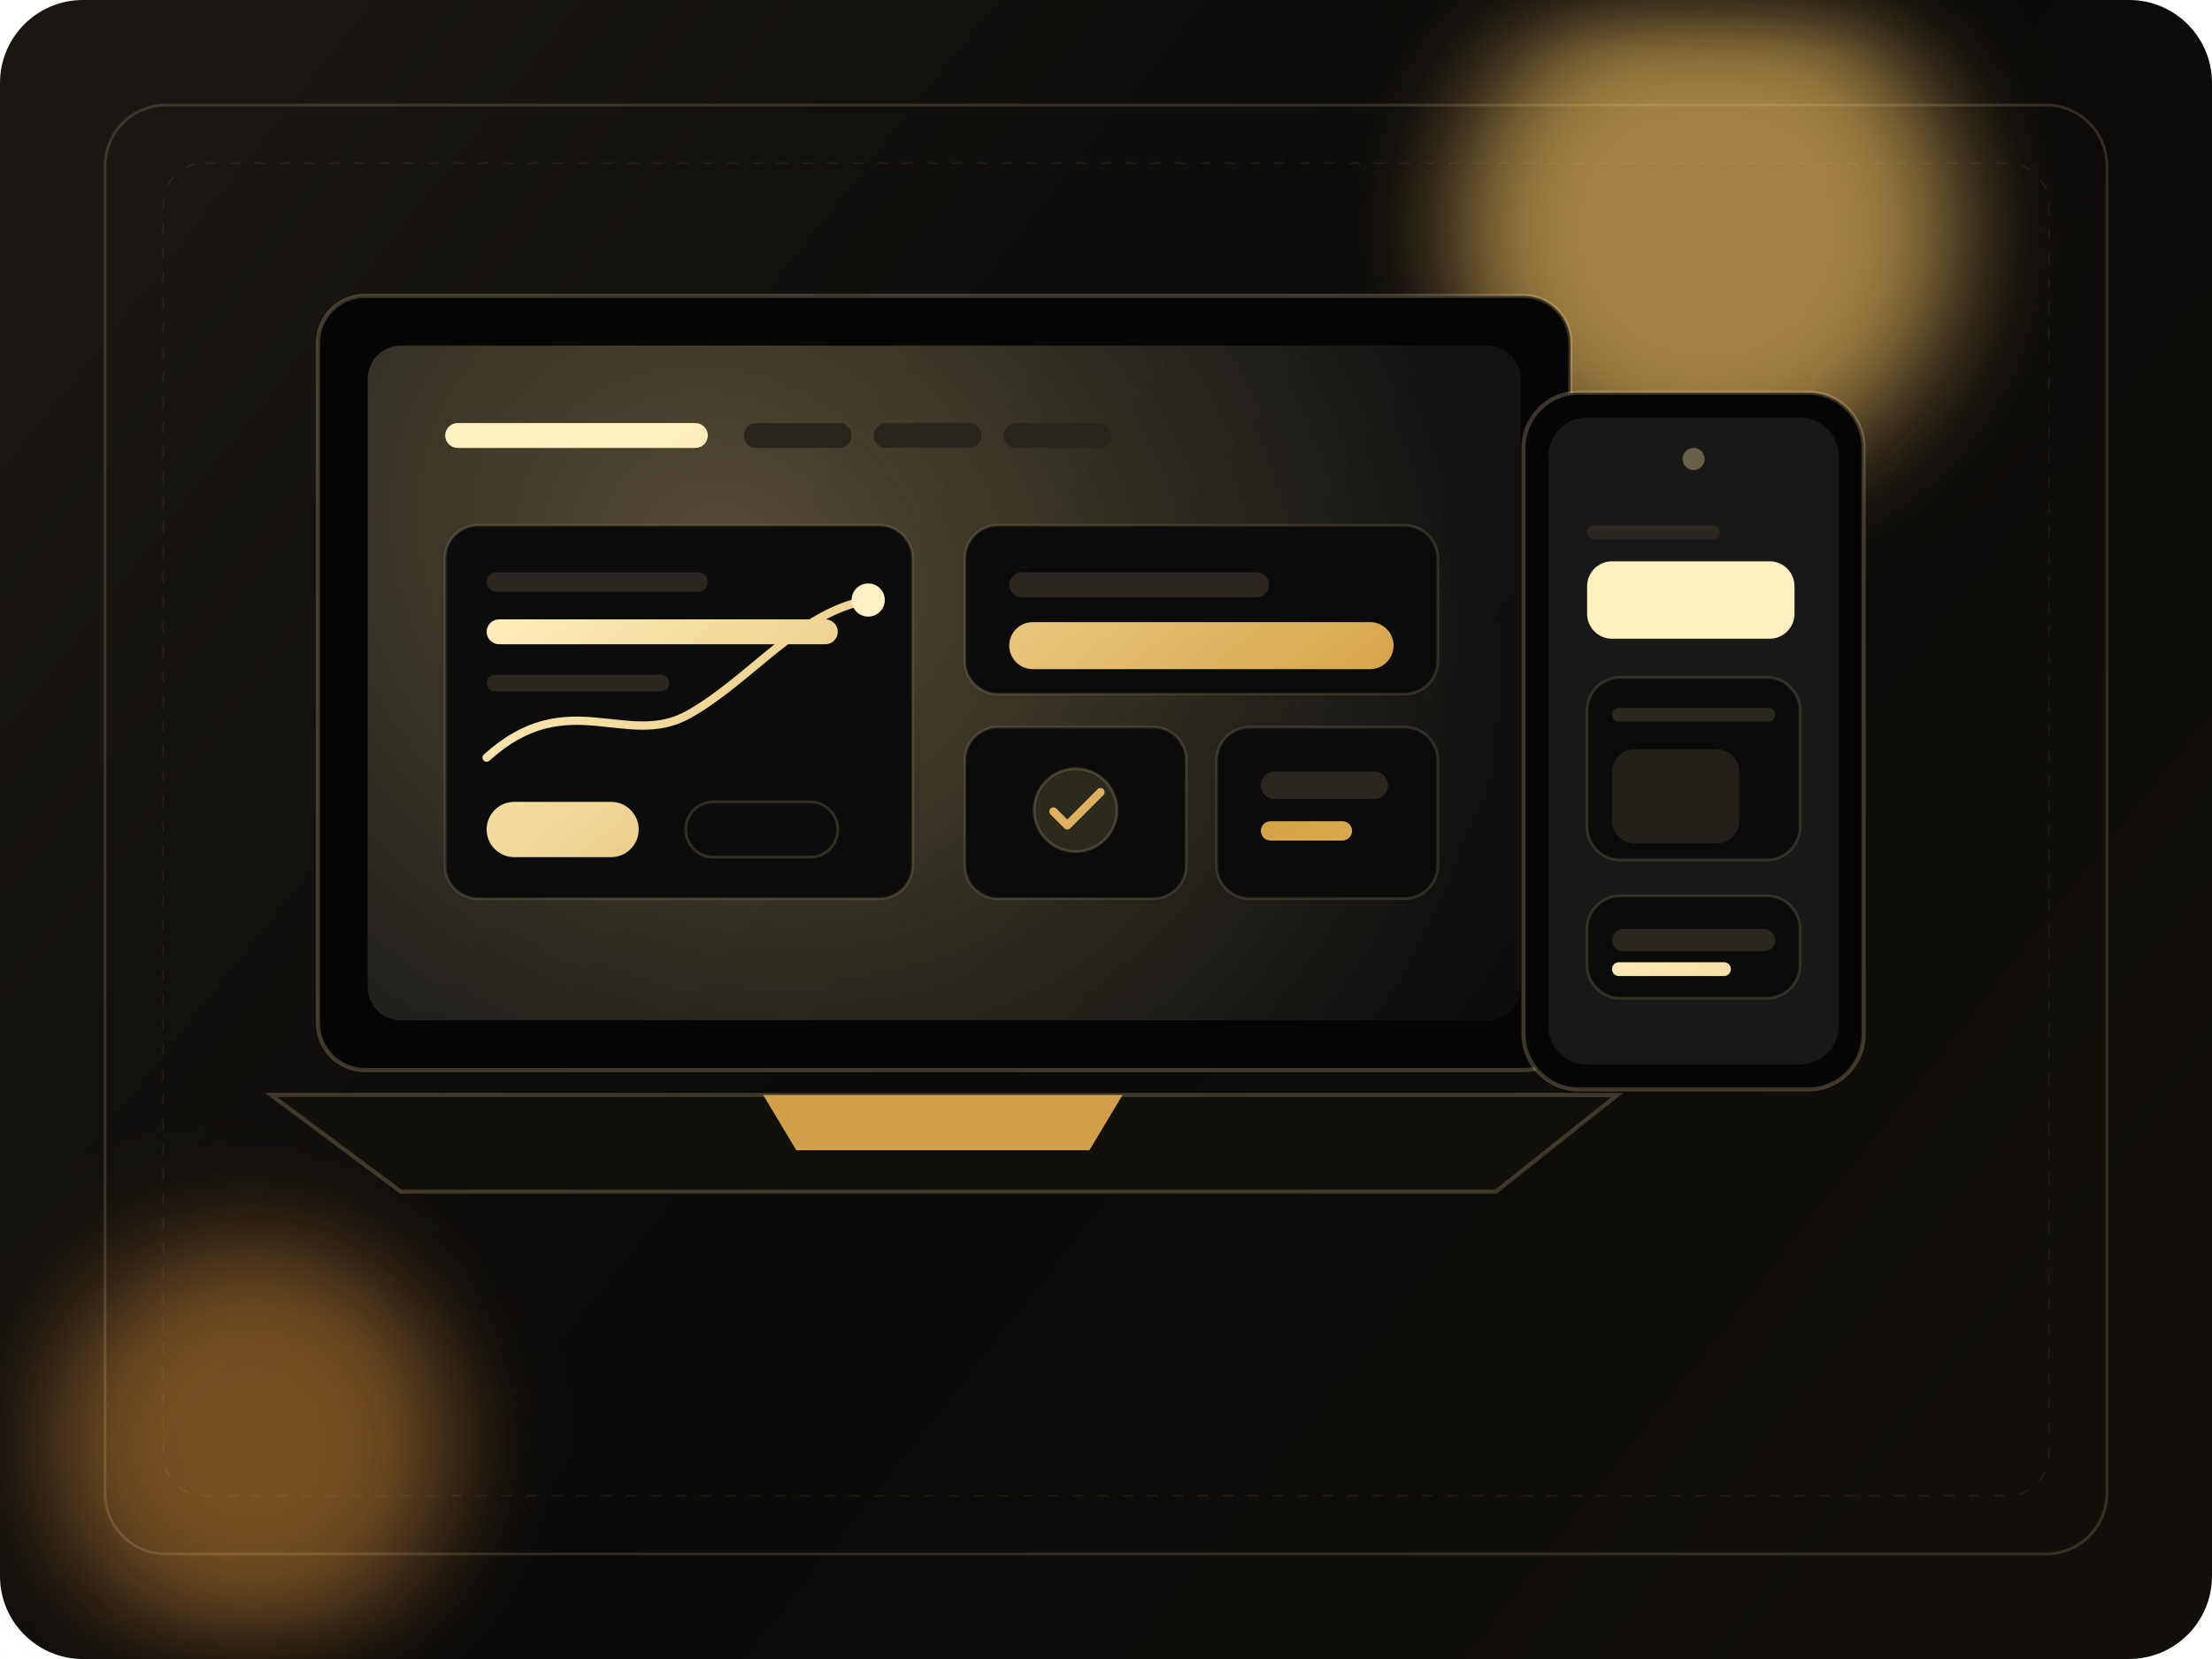
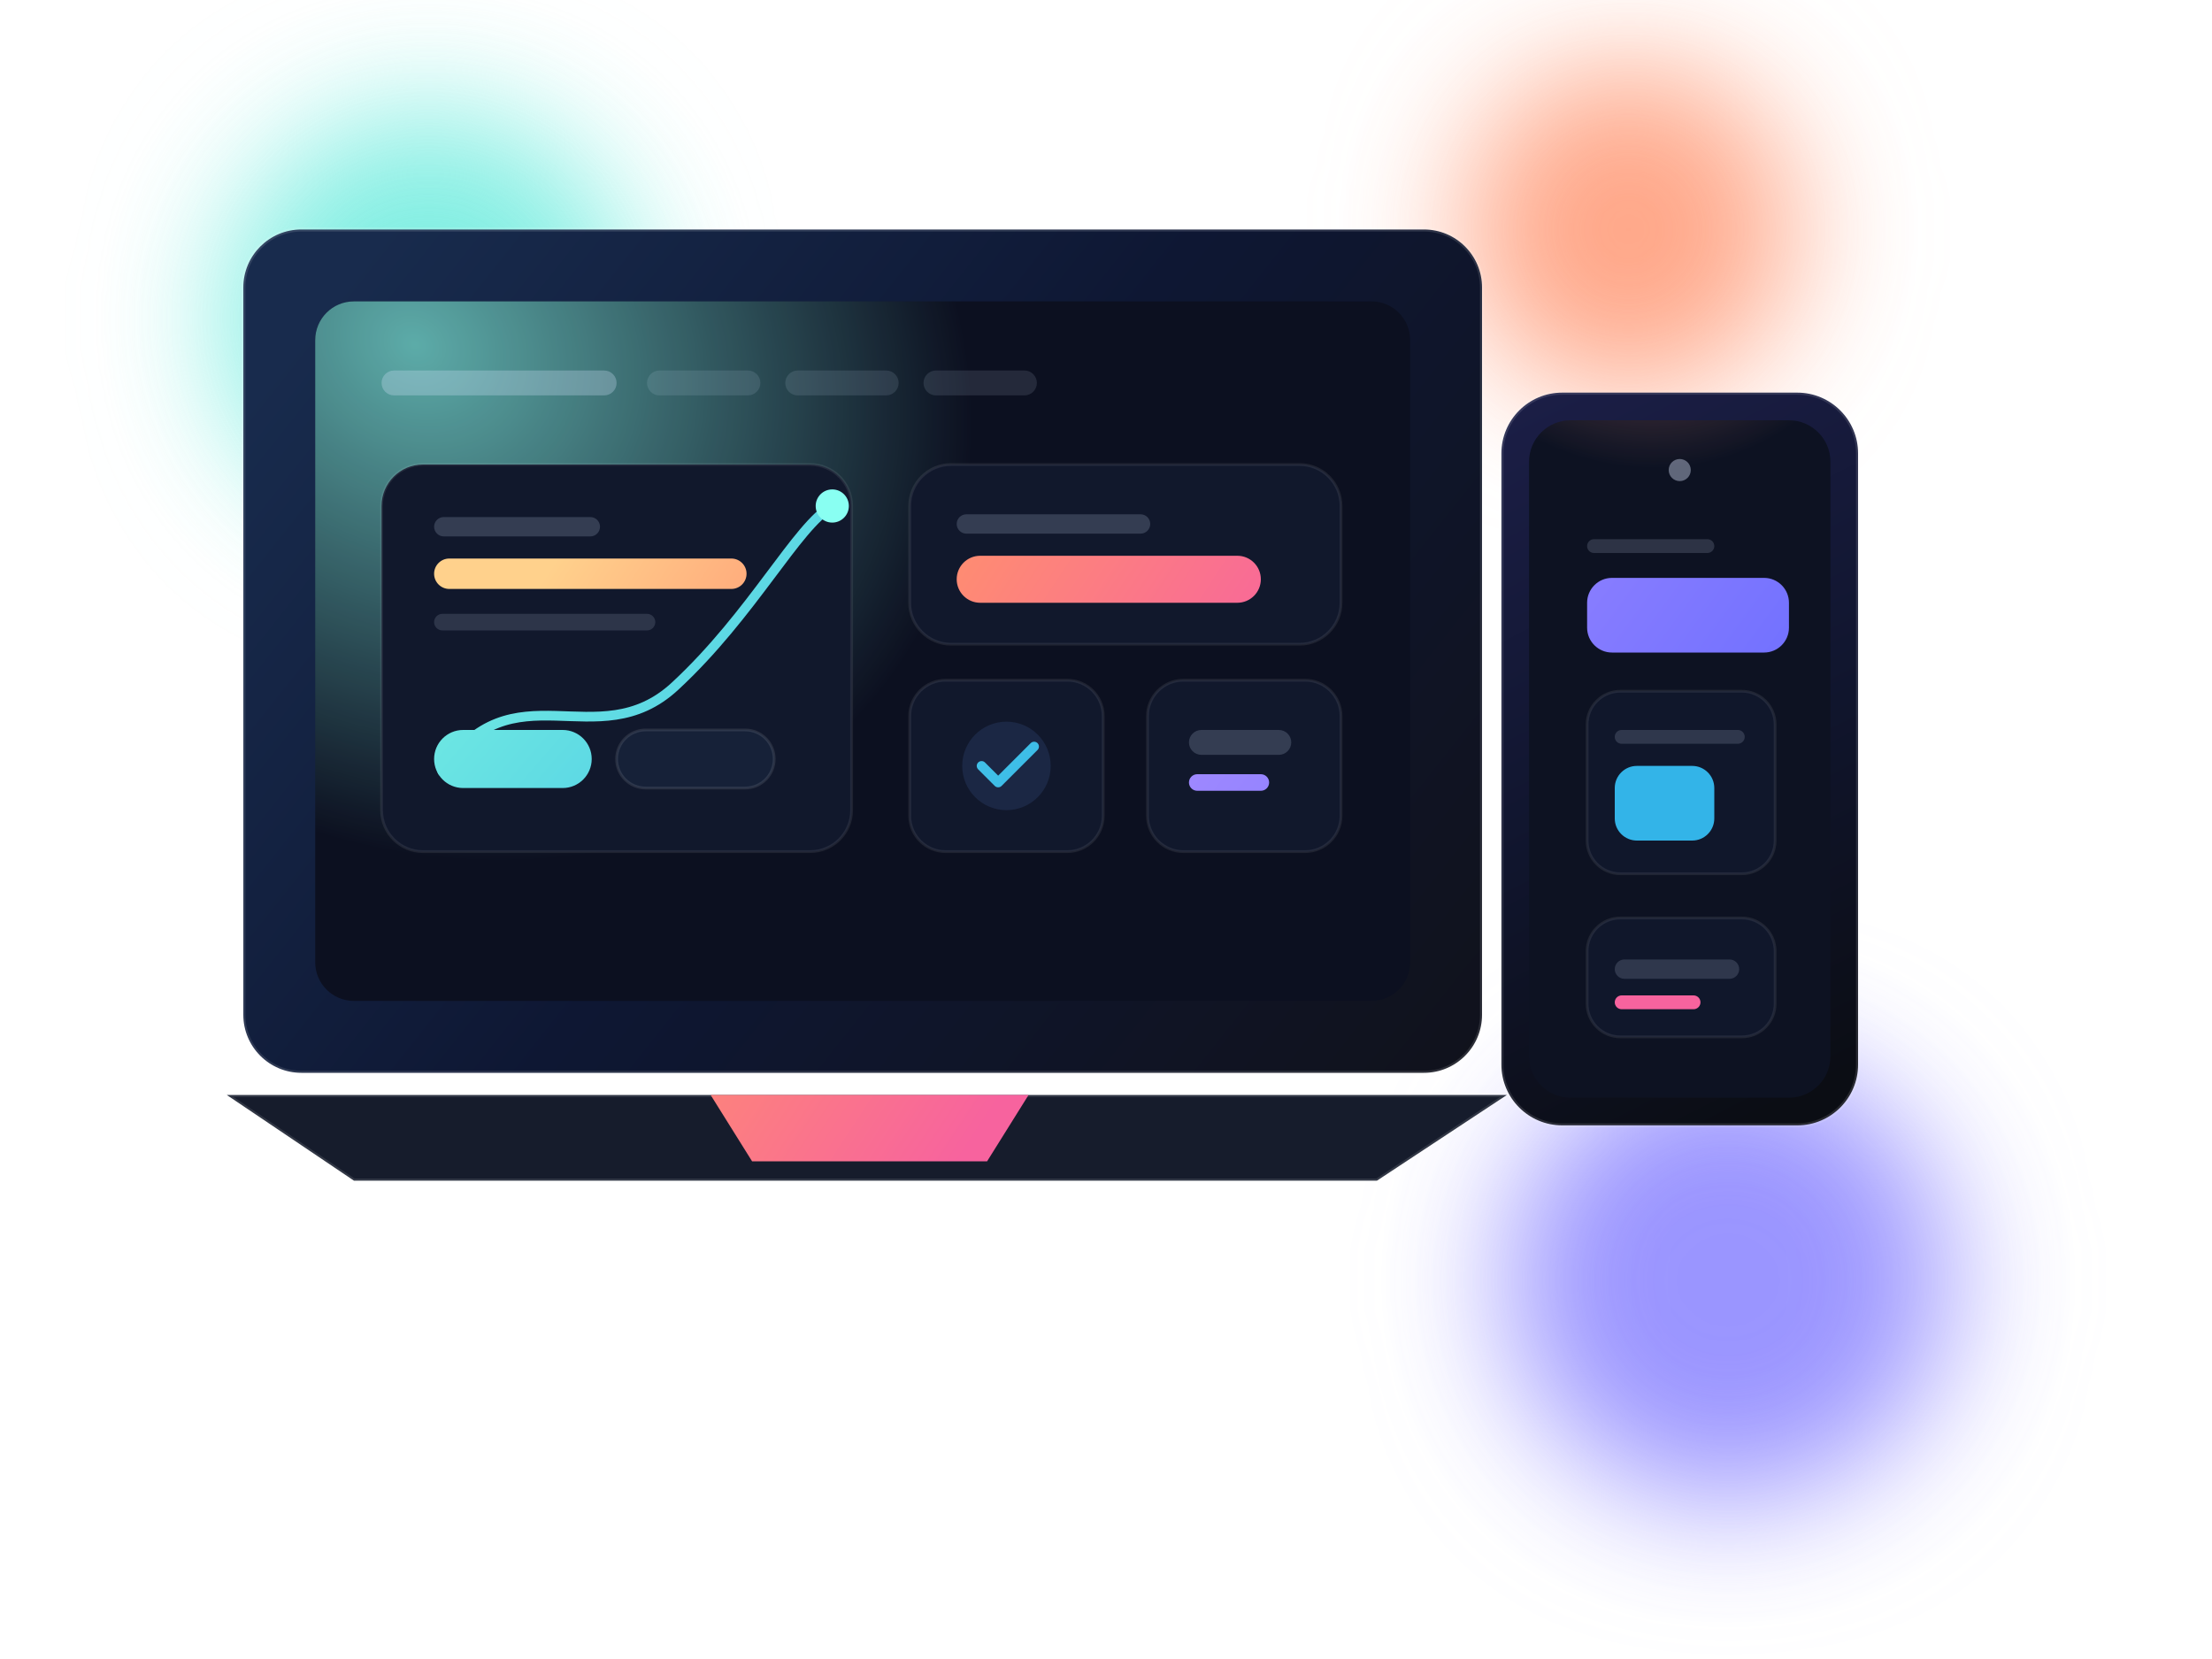
<svg xmlns="http://www.w3.org/2000/svg" width="1600" height="1200" viewBox="0 0 1600 1200" fill="none">
  <defs>
-     <linearGradient id="bg" x1="140" y1="120" x2="1380" y2="1100" gradientUnits="userSpaceOnUse">
-       <stop stop-color="#1A1712" />
-       <stop offset="0.52" stop-color="#090909" />
-       <stop offset="1" stop-color="#13100B" />
+     <linearGradient id="panelA" x1="246" y1="204" x2="1112" y2="892" gradientUnits="userSpaceOnUse">
+       <stop stop-color="#182B4D" />
+       <stop offset="0.42" stop-color="#0E1733" />
+       <stop offset="1" stop-color="#111117" />
    </linearGradient>
-     <linearGradient id="gold" x1="302" y1="144" x2="1084" y2="1022" gradientUnits="userSpaceOnUse">
-       <stop stop-color="#FFF0BF" />
-       <stop offset="0.42" stop-color="#D5A347" />
-       <stop offset="1" stop-color="#FFE8A8" />
+     <linearGradient id="panelB" x1="1084" y1="300" x2="1326" y2="780" gradientUnits="userSpaceOnUse">
+       <stop stop-color="#1B1E46" />
+       <stop offset="0.55" stop-color="#10152D" />
+       <stop offset="1" stop-color="#0B0D14" />
    </linearGradient>
-     <linearGradient id="screen" x1="329" y1="232" x2="1112" y2="811" gradientUnits="userSpaceOnUse">
-       <stop stop-color="#171717" />
-       <stop offset="1" stop-color="#0A0A0A" />
+     <linearGradient id="teal" x1="360" y1="330" x2="742" y2="662" gradientUnits="userSpaceOnUse">
+       <stop stop-color="#7AF2E1" />
+       <stop offset="1" stop-color="#33B4E8" />
    </linearGradient>
-     <linearGradient id="phone" x1="1117" y1="321" x2="1338" y2="756" gradientUnits="userSpaceOnUse">
-       <stop stop-color="#181818" />
-       <stop offset="1" stop-color="#080808" />
+     <linearGradient id="coral" x1="480" y1="286" x2="884" y2="552" gradientUnits="userSpaceOnUse">
+       <stop stop-color="#FFD18C" />
+       <stop offset="0.48" stop-color="#FF8E70" />
+       <stop offset="1" stop-color="#F7639E" />
    </linearGradient>
-     <radialGradient id="glow" cx="0" cy="0" r="1" gradientUnits="userSpaceOnUse" gradientTransform="translate(350 236) rotate(32.7715) scale(583.482 490.605)">
-       <stop stop-color="#F4D482" stop-opacity="0.28" />
-       <stop offset="1" stop-color="#F4D482" stop-opacity="0" />
+     <linearGradient id="violet" x1="702" y1="690" x2="1030" y2="930" gradientUnits="userSpaceOnUse">
+       <stop stop-color="#A58CFF" />
+       <stop offset="1" stop-color="#6A6DFF" />
+     </linearGradient>
+     <radialGradient id="glowA" cx="0" cy="0" r="1" gradientUnits="userSpaceOnUse" gradientTransform="translate(300 250) rotate(31.4477) scale(420.52 355.076)">
+       <stop stop-color="#88FFF2" stop-opacity="0.65" />
+       <stop offset="1" stop-color="#88FFF2" stop-opacity="0" />
    </radialGradient>
-     <filter id="blur" x="0" y="0" width="1600" height="1200" filterUnits="userSpaceOnUse" color-interpolation-filters="sRGB">
-       <feGaussianBlur stdDeviation="40" />
+     <radialGradient id="glowB" cx="0" cy="0" r="1" gradientUnits="userSpaceOnUse" gradientTransform="translate(1184 138) rotate(65.1363) scale(204.148 187.495)">
+       <stop stop-color="#FF9A8D" stop-opacity="0.62" />
+       <stop offset="1" stop-color="#FF9A8D" stop-opacity="0" />
+     </radialGradient>
+     <filter id="soft" x="0" y="0" width="1600" height="1200" filterUnits="userSpaceOnUse" color-interpolation-filters="sRGB">
+       <feGaussianBlur stdDeviation="48" />
    </filter>
  </defs>
-   <rect width="1600" height="1200" rx="60" fill="url(#bg)" />
-   <g filter="url(#blur)" opacity="0.7">
-     <circle cx="1235" cy="166" r="180" fill="#E4B45B" />
-     <circle cx="182" cy="1044" r="144" fill="#A26B2C" />
+   <g opacity="0.8" filter="url(#soft)">
+     <circle cx="1178" cy="166" r="120" fill="#FF916B" />
+     <circle cx="310" cy="230" r="150" fill="#61EADB" />
+     <circle cx="1250" cy="926" r="160" fill="#817AFF" />
  </g>
-   <rect x="76" y="76" width="1448" height="1048" rx="44" stroke="rgba(255,228,163,0.16)" stroke-width="2" />
-   <rect x="118" y="118" width="1364" height="964" rx="30" stroke="rgba(255,228,163,0.08)" stroke-dasharray="8 10" />
-   <g transform="translate(178 170)">
-     <rect x="52" y="44" width="906" height="560" rx="34" fill="#050505" stroke="rgba(255,228,163,0.22)" stroke-width="3" />
-     <rect x="88" y="80" width="834" height="488" rx="24" fill="url(#screen)" />
-     <rect x="88" y="80" width="834" height="488" rx="24" fill="url(#glow)" />
-     <rect x="144" y="136" width="190" height="18" rx="9" fill="url(#gold)" />
-     <rect x="360" y="136" width="78" height="18" rx="9" fill="#2A251C" />
-     <rect x="454" y="136" width="78" height="18" rx="9" fill="#2A251C" />
-     <rect x="548" y="136" width="78" height="18" rx="9" fill="#2A251C" />
-     <rect x="144" y="210" width="338" height="270" rx="24" fill="#0C0C0C" stroke="rgba(255,228,163,0.14)" stroke-width="2" />
-     <rect x="174" y="244" width="160" height="14" rx="7" fill="#2B271F" />
-     <rect x="174" y="278" width="254" height="18" rx="9" fill="url(#gold)" />
-     <rect x="174" y="318" width="132" height="12" rx="6" fill="#2B271F" />
-     <rect x="174" y="410" width="110" height="40" rx="20" fill="url(#gold)" />
-     <rect x="318" y="410" width="110" height="40" rx="20" stroke="rgba(255,228,163,0.16)" stroke-width="2" />
-     <path d="M174 378C232.6 324.8 275.2 372.2 320.4 346.6C365.6 321 399.6 273 450 264" stroke="url(#gold)" stroke-width="6" stroke-linecap="round" />
-     <circle cx="450" cy="264" r="12" fill="#FFF1C5" />
-     <rect x="520" y="210" width="342" height="122" rx="24" fill="#0B0B0B" stroke="rgba(255,228,163,0.14)" stroke-width="2" />
-     <rect x="552" y="244" width="188" height="18" rx="9" fill="#2B271F" />
-     <rect x="552" y="280" width="278" height="34" rx="17" fill="url(#gold)" />
-     <rect x="520" y="356" width="160" height="124" rx="24" fill="#0B0B0B" stroke="rgba(255,228,163,0.14)" stroke-width="2" />
-     <rect x="702" y="356" width="160" height="124" rx="24" fill="#0B0B0B" stroke="rgba(255,228,163,0.14)" stroke-width="2" />
-     <circle cx="600" cy="416" r="30" fill="rgba(255,228,163,0.14)" stroke="rgba(255,228,163,0.18)" stroke-width="2" />
-     <path d="M584 417L594 427L618 403" stroke="url(#gold)" stroke-width="6" stroke-linecap="round" stroke-linejoin="round" />
-     <rect x="734" y="388" width="92" height="20" rx="10" fill="#2B271F" />
-     <rect x="734" y="424" width="66" height="14" rx="7" fill="url(#gold)" />
-     <path d="M18 622H992L904 692H112L18 622Z" fill="#12100B" stroke="rgba(255,228,163,0.2)" stroke-width="3" />
-     <path d="M374 622H634L610 662H398L374 622Z" fill="#D2A04A" />
-   </g>
-   <g transform="translate(1102 284)">
-     <rect width="246" height="504" rx="40" fill="#050505" stroke="rgba(255,228,163,0.22)" stroke-width="3" />
-     <rect x="18" y="18" width="210" height="468" rx="28" fill="url(#phone)" />
-     <circle cx="123" cy="48" r="8" fill="rgba(255,228,163,0.35)" />
-     <rect x="46" y="96" width="96" height="10" rx="5" fill="#2B271F" />
-     <rect x="46" y="122" width="150" height="56" rx="18" fill="url(#gold)" />
-     <rect x="46" y="206" width="154" height="132" rx="24" fill="#0B0B0B" stroke="rgba(255,228,163,0.14)" stroke-width="2" />
-     <rect x="64" y="228" width="118" height="10" rx="5" fill="#2B271F" />
-     <rect x="64" y="258" width="92" height="68" rx="16" fill="rgba(255,228,163,0.1)" />
-     <rect x="46" y="364" width="154" height="74" rx="24" fill="#0B0B0B" stroke="rgba(255,228,163,0.14)" stroke-width="2" />
-     <rect x="64" y="388" width="118" height="16" rx="8" fill="#2B271F" />
-     <rect x="64" y="412" width="86" height="10" rx="5" fill="url(#gold)" />
-   </g>
+   <rect x="176" y="166" width="896" height="610" rx="42" fill="url(#panelA)" stroke="rgba(255,255,255,0.12)" stroke-width="3" />
+   <rect x="228" y="218" width="792" height="506" rx="28" fill="#0C1020" />
+   <rect x="228" y="218" width="792" height="506" rx="28" fill="url(#glowA)" />
+   <rect x="276" y="268" width="170" height="18" rx="9" fill="#D7E6FF" fill-opacity="0.28" />
+   <rect x="468" y="268" width="82" height="18" rx="9" fill="#D7E6FF" fill-opacity="0.12" />
+   <rect x="568" y="268" width="82" height="18" rx="9" fill="#D7E6FF" fill-opacity="0.12" />
+   <rect x="668" y="268" width="82" height="18" rx="9" fill="#D7E6FF" fill-opacity="0.12" />
+   <rect x="276" y="336" width="340" height="280" rx="30" fill="#11182C" stroke="rgba(255,255,255,0.08)" stroke-width="2" />
+   <rect x="314" y="374" width="120" height="14" rx="7" fill="#D7E6FF" fill-opacity="0.18" />
+   <rect x="314" y="404" width="226" height="22" rx="11" fill="url(#coral)" />
+   <rect x="314" y="444" width="160" height="12" rx="6" fill="#D7E6FF" fill-opacity="0.14" />
+   <path d="M320 558C370.4 480.8 432 548.4 488.2 496.4C544.4 444.4 576.4 380.4 602 366" stroke="url(#teal)" stroke-width="7" stroke-linecap="round" />
+   <circle cx="602" cy="366" r="12" fill="#89FFF2" />
+   <rect x="314" y="528" width="114" height="42" rx="21" fill="url(#teal)" />
+   <rect x="446" y="528" width="114" height="42" rx="21" fill="#162138" stroke="rgba(255,255,255,0.1)" stroke-width="2" />
+   <rect x="658" y="336" width="312" height="130" rx="30" fill="#11182C" stroke="rgba(255,255,255,0.08)" stroke-width="2" />
+   <rect x="692" y="372" width="140" height="14" rx="7" fill="#D7E6FF" fill-opacity="0.18" />
+   <rect x="692" y="402" width="220" height="34" rx="17" fill="url(#coral)" />
+   <rect x="658" y="492" width="140" height="124" rx="26" fill="#11182C" stroke="rgba(255,255,255,0.08)" stroke-width="2" />
+   <rect x="830" y="492" width="140" height="124" rx="26" fill="#11182C" stroke="rgba(255,255,255,0.08)" stroke-width="2" />
+   <circle cx="728" cy="554" r="32" fill="#1B2744" />
+   <path d="M710 554L722 566L748 540" stroke="url(#teal)" stroke-width="7" stroke-linecap="round" stroke-linejoin="round" />
+   <rect x="860" y="528" width="74" height="18" rx="9" fill="#D7E6FF" fill-opacity="0.18" />
+   <rect x="860" y="560" width="58" height="12" rx="6" fill="url(#violet)" />
+   <path d="M164 792H1090L996 854H256L164 792Z" fill="#161C2C" stroke="rgba(255,255,255,0.12)" stroke-width="3" />
+   <path d="M514 792H744L714 840H544L514 792Z" fill="url(#coral)" />
+   <rect x="1086" y="284" width="258" height="530" rx="44" fill="url(#panelB)" stroke="rgba(255,255,255,0.12)" stroke-width="3" />
+   <rect x="1106" y="304" width="218" height="490" rx="30" fill="#0D1222" />
+   <rect x="1106" y="304" width="218" height="490" rx="30" fill="url(#glowB)" />
+   <circle cx="1215" cy="340" r="8" fill="#DCE7FF" fill-opacity="0.4" />
+   <rect x="1148" y="390" width="92" height="10" rx="5" fill="#D7E6FF" fill-opacity="0.16" />
+   <rect x="1148" y="418" width="146" height="54" rx="18" fill="url(#violet)" />
+   <rect x="1148" y="500" width="136" height="132" rx="24" fill="#10172B" stroke="rgba(255,255,255,0.08)" stroke-width="2" />
+   <rect x="1168" y="528" width="94" height="10" rx="5" fill="#D7E6FF" fill-opacity="0.16" />
+   <rect x="1168" y="554" width="72" height="54" rx="16" fill="url(#teal)" />
+   <rect x="1148" y="664" width="136" height="86" rx="24" fill="#10172B" stroke="rgba(255,255,255,0.08)" stroke-width="2" />
+   <rect x="1168" y="694" width="90" height="14" rx="7" fill="#D7E6FF" fill-opacity="0.16" />
+   <rect x="1168" y="720" width="62" height="10" rx="5" fill="url(#coral)" />
</svg>
